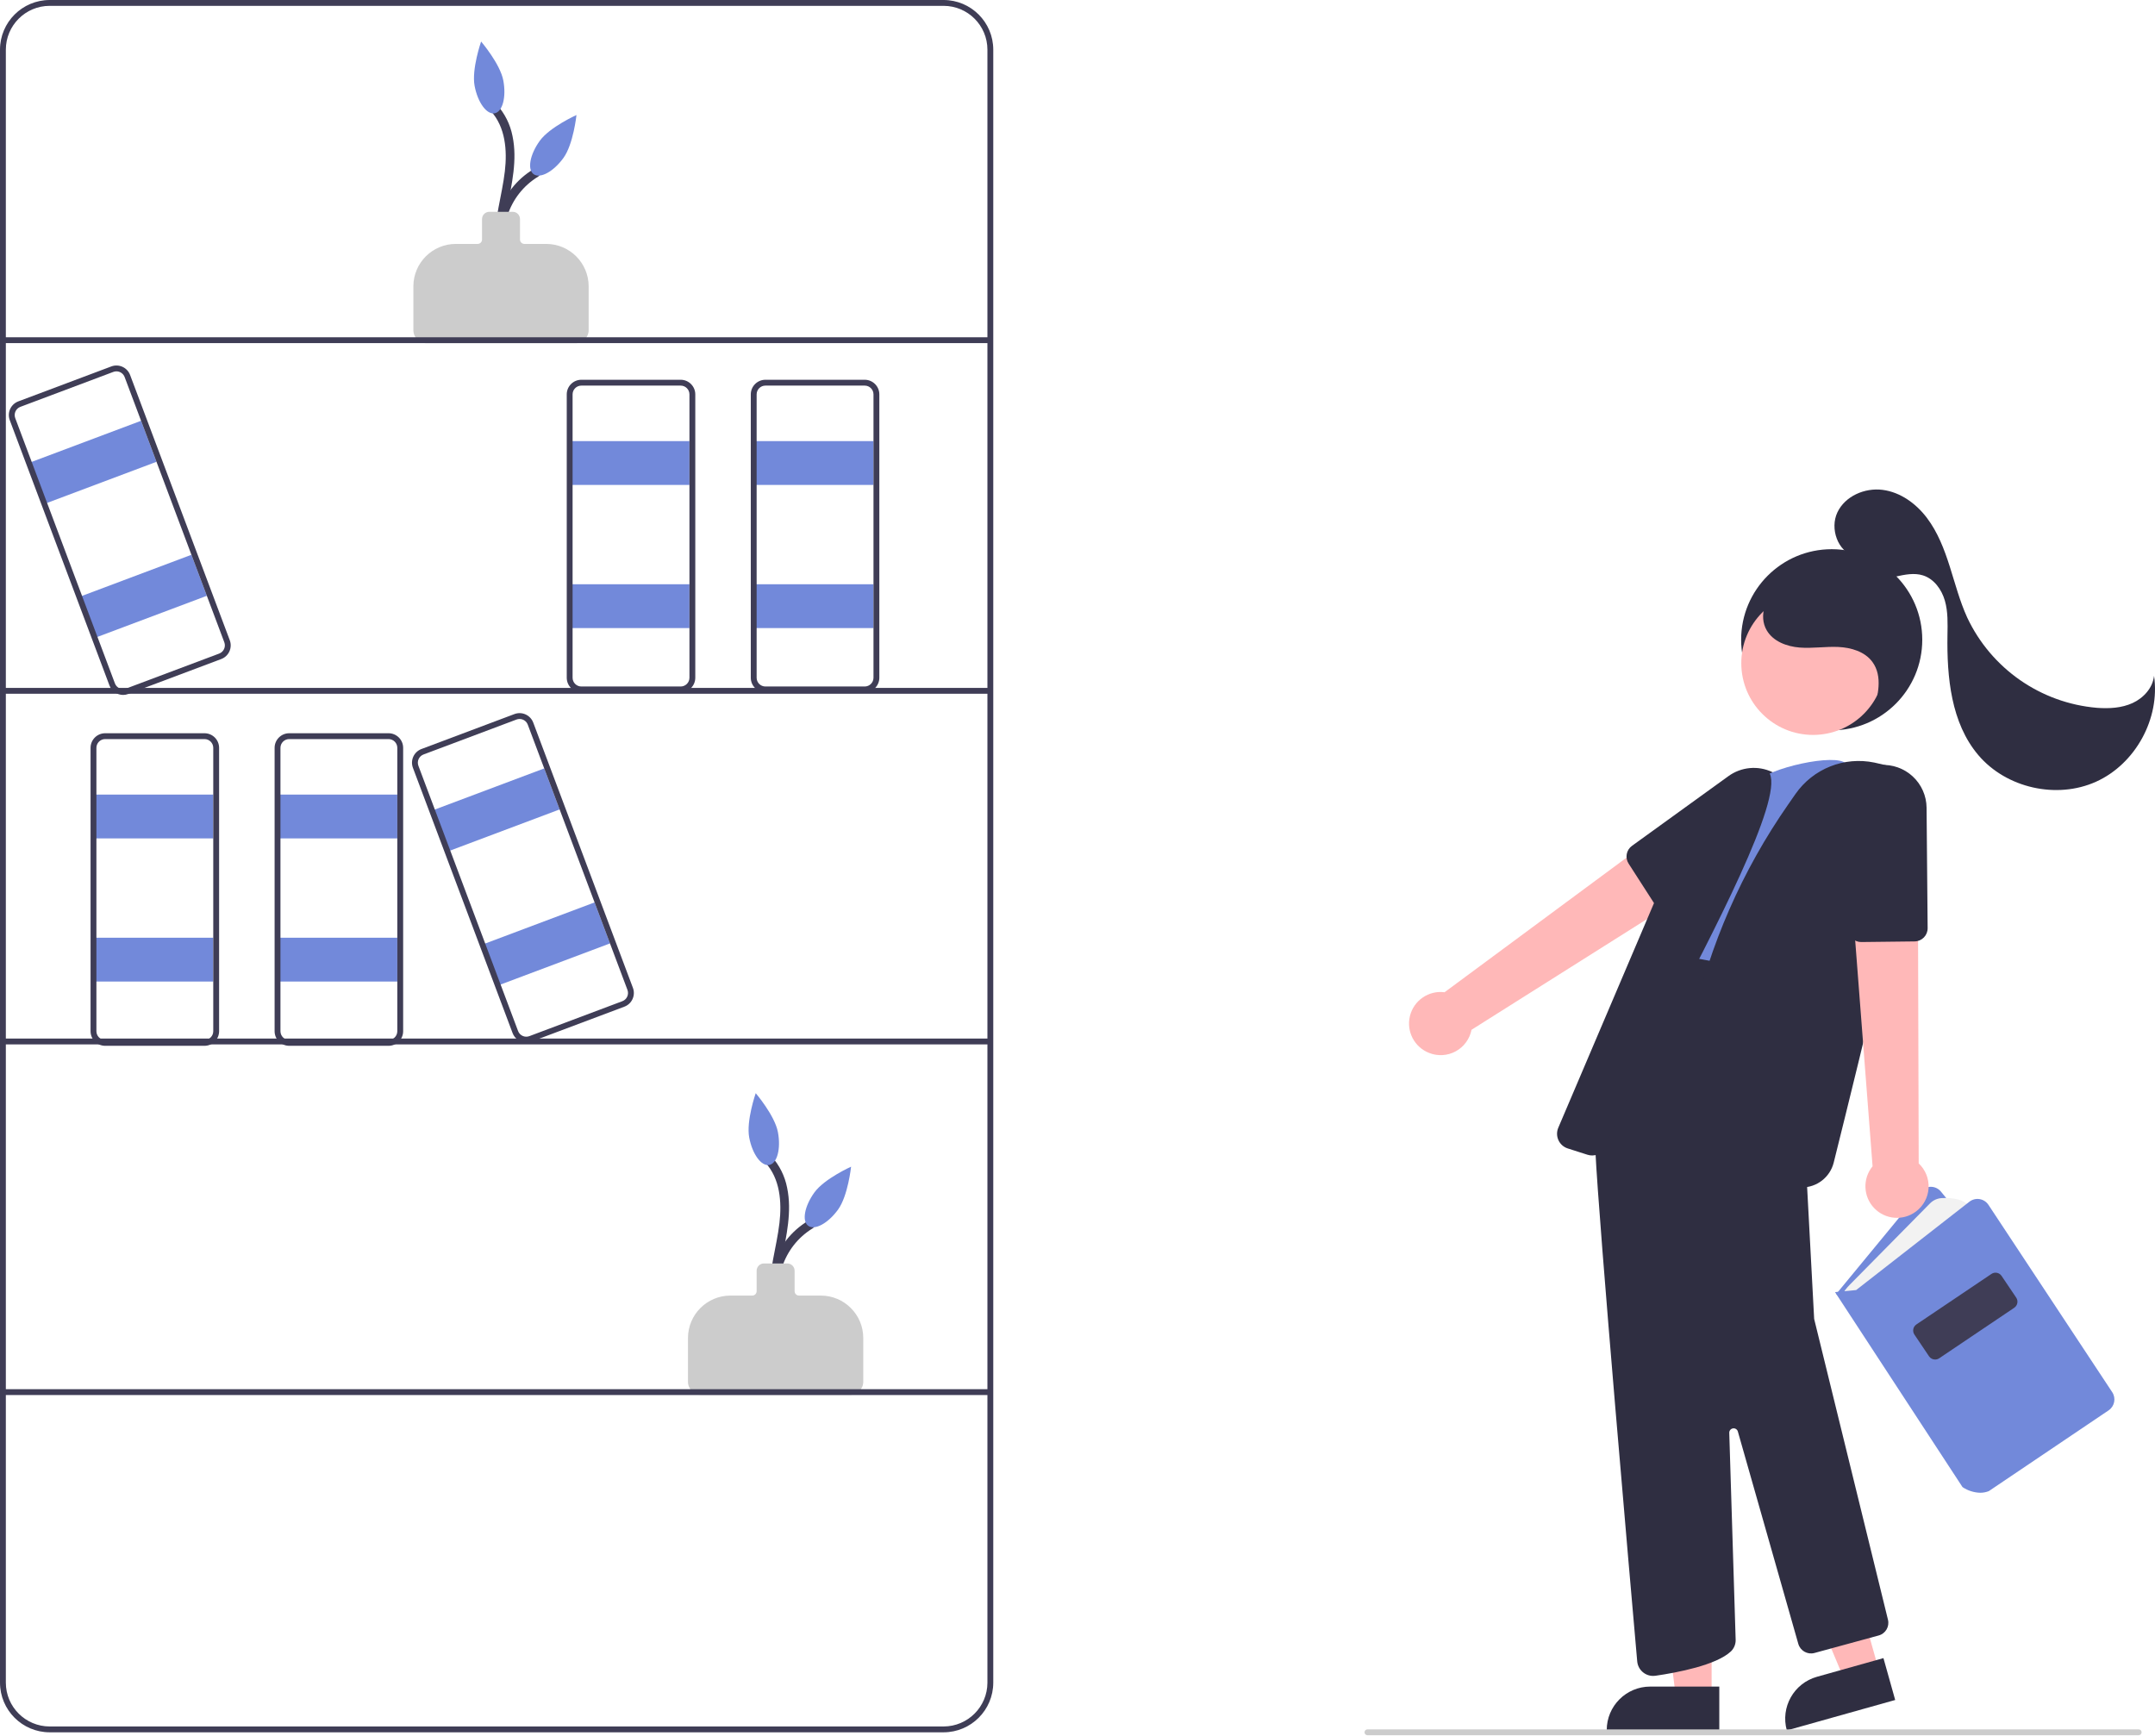
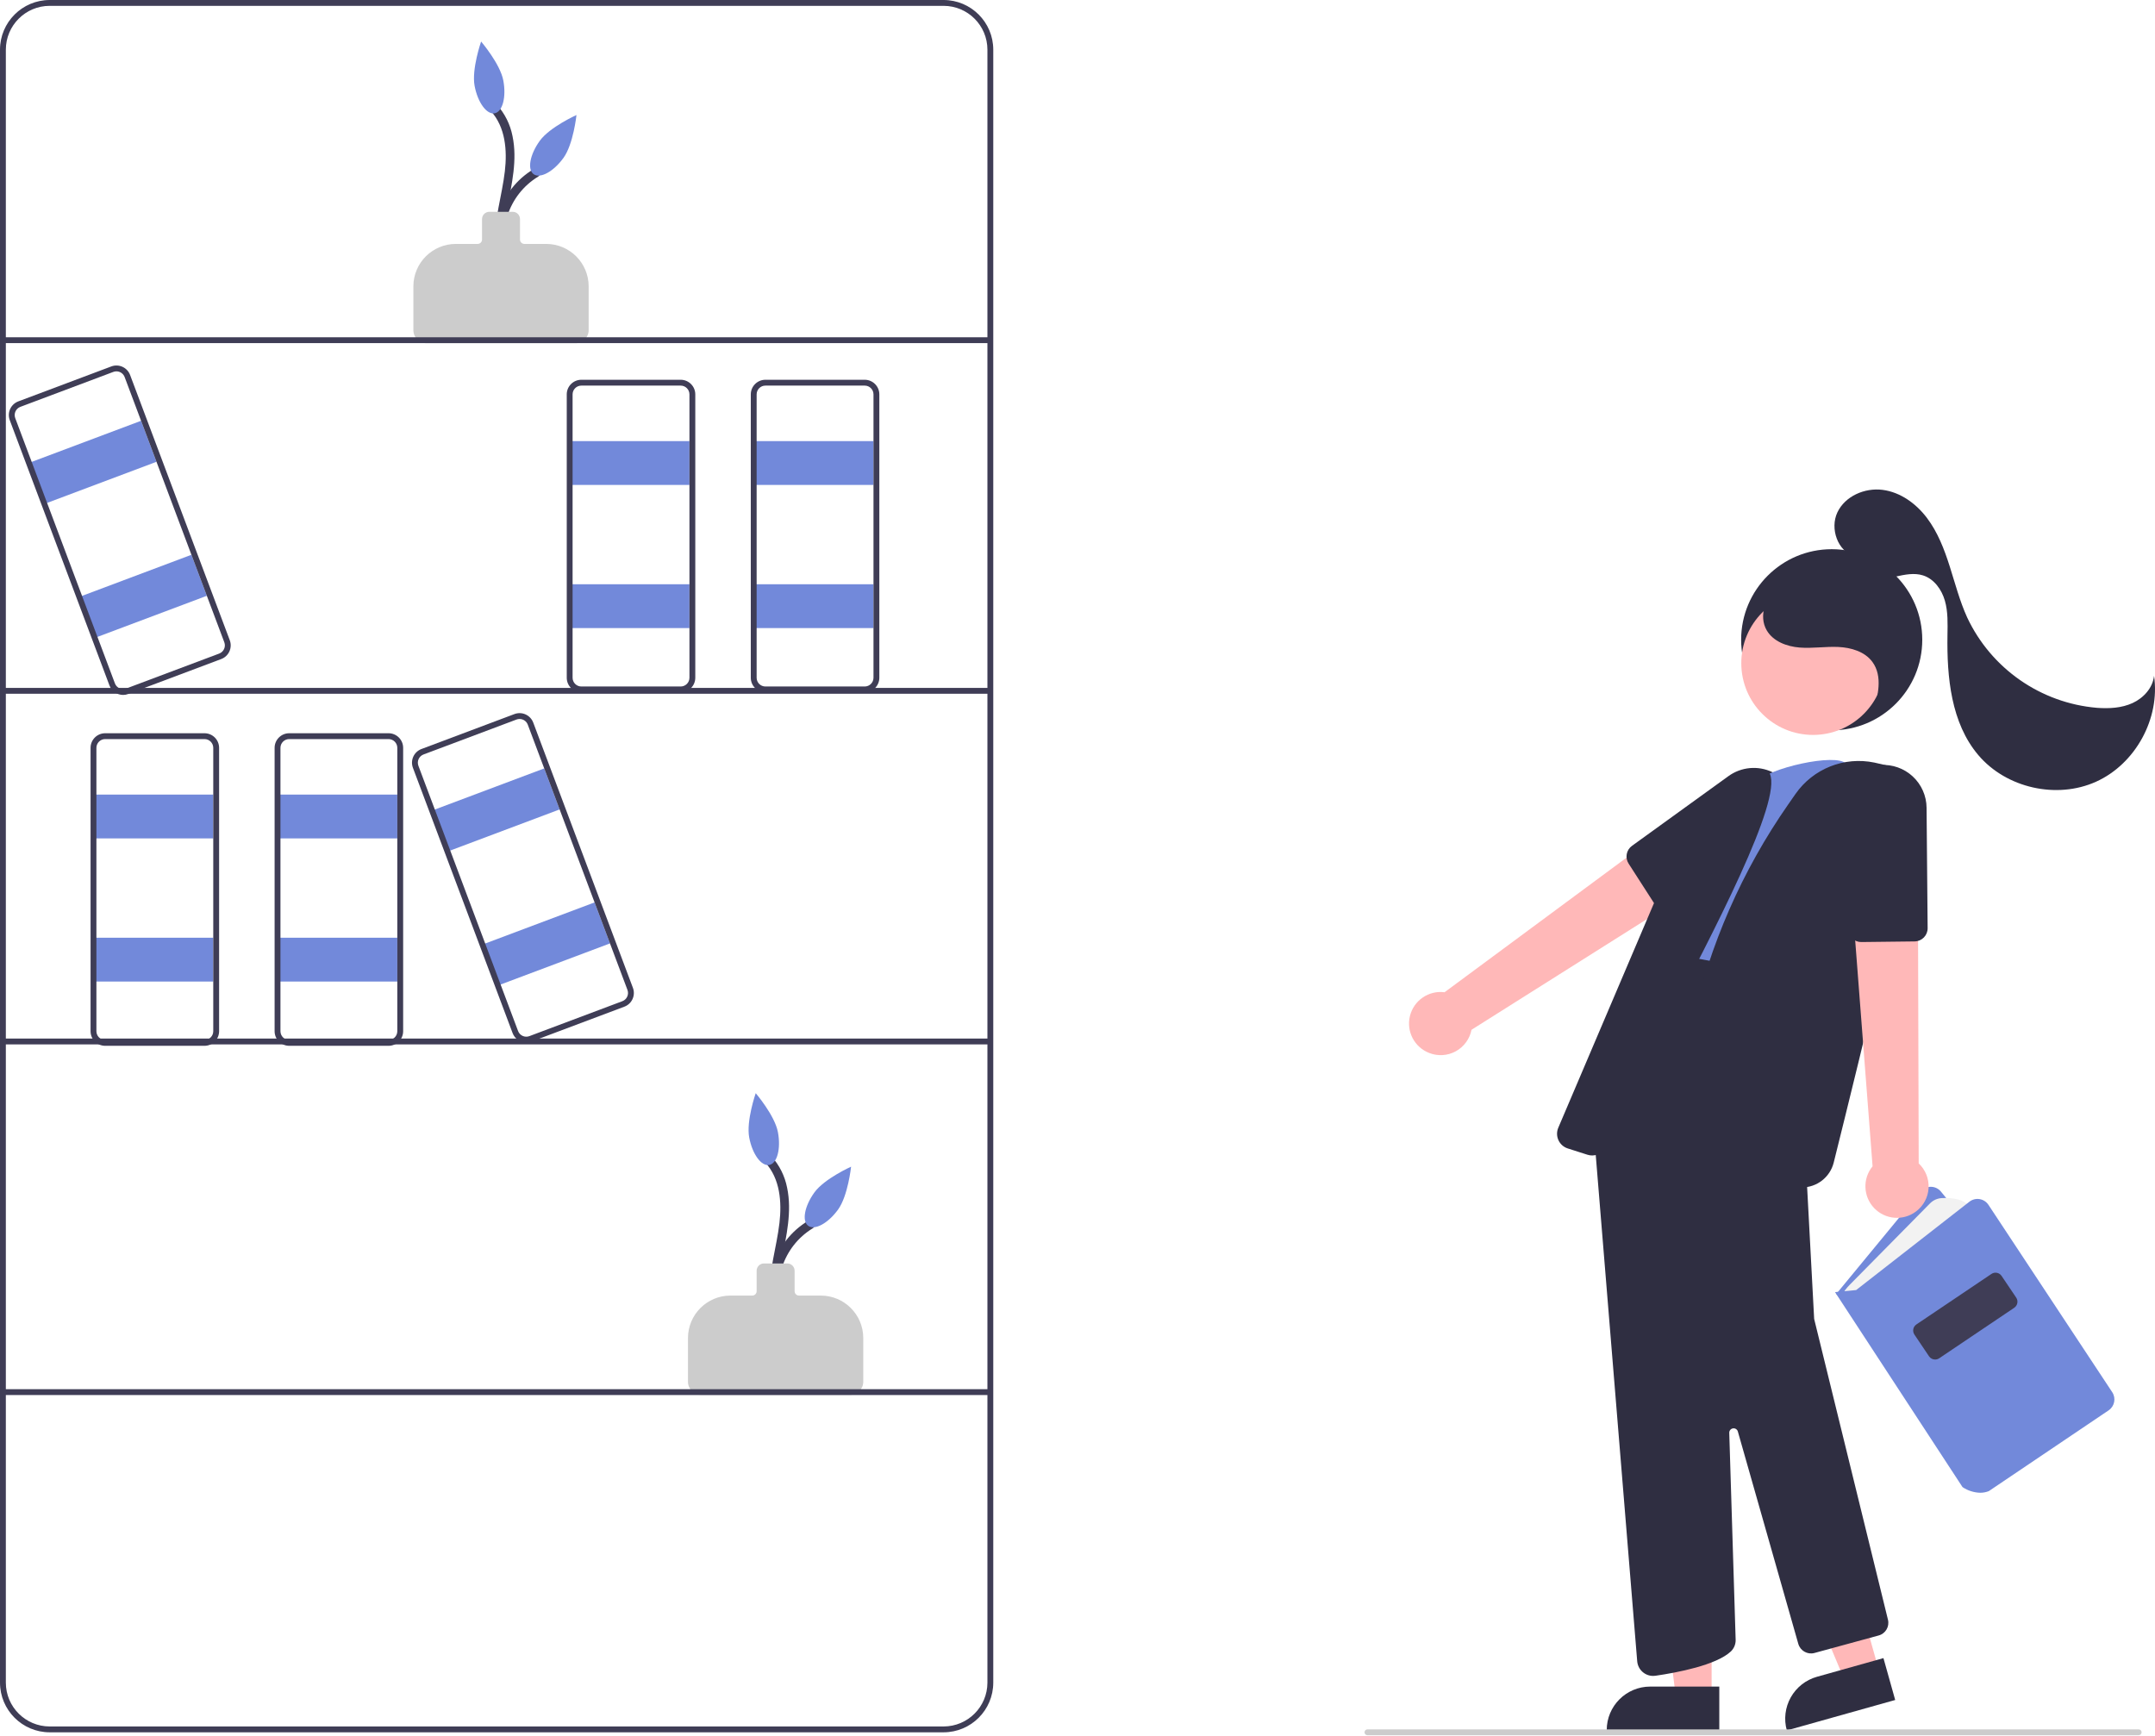
- <svg xmlns="http://www.w3.org/2000/svg" id="a53c9c1f-c8ff-4f29-808e-e460db4e56d6" data-name="Layer 1" width="737.666" height="594" viewBox="0 0 737.666 594">
-   <path d="M499.593,603.574a24.3,24.3,0,0,1,9.743-30.085c1.647-1.002.141-3.597-1.514-2.59A27.008,27.008,0,0,0,497.003,605.088c.757,1.77,3.342.243,2.59-1.514Z" transform="translate(-231.1672 -153)" fill="#3f3d56" />
-   <path d="M500.452,607.609c-4.046-7.168-3.094-15.747-1.639-23.499,1.519-8.092,3.511-16.309,1.788-24.539a22.527,22.527,0,0,0-5.353-10.734c-1.311-1.423-3.428.702-2.121,2.121,5.089,5.527,5.679,13.545,4.853,20.665-.974,8.399-3.733,16.583-3.39,25.117a27.202,27.202,0,0,0,3.272,12.382,1.501,1.501,0,0,0,2.59-1.514Z" transform="translate(-231.1672 -153)" fill="#3f3d56" />
-   <path d="M522.167,630.5h-51a4.505,4.505,0,0,1-4.5-4.5V611.02A14.536,14.536,0,0,1,481.187,596.5h7.48a1.502,1.502,0,0,0,1.5-1.5v-7a2.503,2.503,0,0,1,2.5-2.5h8a2.503,2.503,0,0,1,2.5,2.5v7a1.502,1.502,0,0,0,1.5,1.5h7.48a14.536,14.536,0,0,1,14.52,14.52V626A4.505,4.505,0,0,1,522.167,630.5Z" transform="translate(-231.1672 -153)" fill="#ccc" />
-   <path d="M497.451,540.54c1.074,5.699-.256,10.733-2.969,11.244s-5.784-3.694-6.858-9.393,2.229-15.175,2.229-15.175S496.377,534.841,497.451,540.54Z" transform="translate(-231.1672 -153)" fill="#7289da" />
-   <path d="M518.045,567.052c-3.4,4.697-7.97,7.193-10.207,5.573s-1.294-6.74,2.107-11.437,12.553-8.814,12.553-8.814S521.445,562.355,518.045,567.052Z" transform="translate(-231.1672 -153)" fill="#7289da" />
-   <path d="M405.593,243.574a24.3,24.3,0,0,1,9.743-30.085c1.647-1.002.141-3.597-1.514-2.59A27.008,27.008,0,0,0,403.003,245.088c.757,1.77,3.342.243,2.59-1.514Z" transform="translate(-231.1672 -153)" fill="#3f3d56" />
-   <path d="M406.452,247.609c-4.046-7.168-3.094-15.747-1.639-23.499,1.519-8.092,3.511-16.309,1.788-24.539a22.527,22.527,0,0,0-5.353-10.734c-1.311-1.423-3.428.702-2.121,2.121,5.089,5.527,5.679,13.545,4.853,20.665-.974,8.399-3.733,16.583-3.39,25.117a27.202,27.202,0,0,0,3.272,12.382,1.501,1.501,0,0,0,2.59-1.514Z" transform="translate(-231.1672 -153)" fill="#3f3d56" />
-   <path d="M428.167,270.5h-51a4.505,4.505,0,0,1-4.5-4.5V251.02A14.536,14.536,0,0,1,387.187,236.5h7.48a1.502,1.502,0,0,0,1.5-1.5v-7a2.503,2.503,0,0,1,2.5-2.5h8a2.503,2.503,0,0,1,2.5,2.5v7a1.502,1.502,0,0,0,1.5,1.5h7.48a14.536,14.536,0,0,1,14.52,14.52V266A4.505,4.505,0,0,1,428.167,270.5Z" transform="translate(-231.1672 -153)" fill="#ccc" />
-   <path d="M403.451,180.54c1.074,5.699-.256,10.733-2.969,11.244s-5.784-3.694-6.858-9.393,2.229-15.175,2.229-15.175S402.377,174.841,403.451,180.54Z" transform="translate(-231.1672 -153)" fill="#7289da" />
-   <path d="M424.045,207.052c-3.4,4.697-7.97,7.193-10.207,5.573s-1.294-6.74,2.107-11.437,12.553-8.814,12.553-8.814S427.445,202.355,424.045,207.052Z" transform="translate(-231.1672 -153)" fill="#7289da" />
-   <rect x="32" y="272" width="41" height="15" fill="#7289da" />
-   <rect x="32" y="321" width="41" height="15" fill="#7289da" />
-   <path d="M554.167,746h-306a17.019,17.019,0,0,1-17-17V170a17.019,17.019,0,0,1,17-17h306a17.019,17.019,0,0,1,17,17V729A17.019,17.019,0,0,1,554.167,746Zm-306-591a15.017,15.017,0,0,0-15,15V729a15.017,15.017,0,0,0,15,15h306a15.017,15.017,0,0,0,15-15V170a15.017,15.017,0,0,0-15-15Z" transform="translate(-231.1672 -153)" fill="#3f3d56" />
-   <rect x="1" y="115.453" width="338" height="2" fill="#3f3d56" />
-   <rect x="1" y="235.484" width="338" height="2" fill="#3f3d56" />
-   <rect x="1" y="355.516" width="338" height="2" fill="#3f3d56" />
-   <rect x="1" y="475.547" width="338" height="2" fill="#3f3d56" />
-   <path d="M301.167,511h-34a5.006,5.006,0,0,1-5-5V409a5.006,5.006,0,0,1,5-5h34a5.006,5.006,0,0,1,5,5v97A5.006,5.006,0,0,1,301.167,511Zm-34-105a3.003,3.003,0,0,0-3,3v97a3.003,3.003,0,0,0,3,3h34a3.003,3.003,0,0,0,3-3V409a3.003,3.003,0,0,0-3-3Z" transform="translate(-231.1672 -153)" fill="#3f3d56" />
-   <rect x="95" y="272" width="41" height="15" fill="#7289da" />
-   <rect x="95" y="321" width="41" height="15" fill="#7289da" />
-   <path d="M364.167,511h-34a5.006,5.006,0,0,1-5-5V409a5.006,5.006,0,0,1,5-5h34a5.006,5.006,0,0,1,5,5v97A5.006,5.006,0,0,1,364.167,511Zm-34-105a3.003,3.003,0,0,0-3,3v97a3.003,3.003,0,0,0,3,3h34a3.003,3.003,0,0,0,3-3V409a3.003,3.003,0,0,0-3-3Z" transform="translate(-231.1672 -153)" fill="#3f3d56" />
-   <rect x="195" y="151" width="41" height="15" fill="#7289da" />
-   <rect x="195" y="200" width="41" height="15" fill="#7289da" />
-   <path d="M464.167,390h-34a5.006,5.006,0,0,1-5-5V288a5.006,5.006,0,0,1,5-5h34a5.006,5.006,0,0,1,5,5v97A5.006,5.006,0,0,1,464.167,390Zm-34-105a3.003,3.003,0,0,0-3,3v97a3.003,3.003,0,0,0,3,3h34a3.003,3.003,0,0,0,3-3V288a3.003,3.003,0,0,0-3-3Z" transform="translate(-231.1672 -153)" fill="#3f3d56" />
-   <rect x="258" y="151" width="41" height="15" fill="#7289da" />
-   <rect x="258" y="200" width="41" height="15" fill="#7289da" />
-   <path d="M527.167,390h-34a5.006,5.006,0,0,1-5-5V288a5.006,5.006,0,0,1,5-5h34a5.006,5.006,0,0,1,5,5v97A5.006,5.006,0,0,1,527.167,390Zm-34-105a3.003,3.003,0,0,0-3,3v97a3.003,3.003,0,0,0,3,3h34a3.003,3.003,0,0,0,3-3V288a3.003,3.003,0,0,0-3-3Z" transform="translate(-231.1672 -153)" fill="#3f3d56" />
-   <rect x="380.405" y="422.774" width="41" height="15" transform="translate(-356.897 15.51816) rotate(-20.59468)" fill="#7289da" />
-   <rect x="397.641" y="468.642" width="41" height="15" transform="translate(-371.9299 24.51236) rotate(-20.59468)" fill="#7289da" />
-   <path d="M411.311,509.883a5.009,5.009,0,0,1-4.678-3.244L372.513,415.838a5.006,5.006,0,0,1,2.922-6.439l31.827-11.959a4.999,4.999,0,0,1,6.439,2.922l34.12,90.801a5.006,5.006,0,0,1-2.922,6.439h-0l-31.827,11.959A4.996,4.996,0,0,1,411.311,509.883Zm-2.289-110.765a3.006,3.006,0,0,0-1.057.193L376.138,411.271a3.004,3.004,0,0,0-1.753,3.864l34.12,90.801a3,3,0,0,0,3.864,1.753L444.196,495.729a3.004,3.004,0,0,0,1.753-3.864l-34.12-90.801a3.006,3.006,0,0,0-2.807-1.946Z" transform="translate(-231.1672 -153)" fill="#3f3d56" />
-   <rect x="242.405" y="303.774" width="41" height="15" transform="translate(-323.8574 -40.62902) rotate(-20.59468)" fill="#7289da" />
-   <rect x="259.641" y="349.642" width="41" height="15" transform="translate(-338.8904 -31.63483) rotate(-20.59468)" fill="#7289da" />
-   <path d="M273.311,390.883a5.009,5.009,0,0,1-4.678-3.244L234.513,296.838a5.006,5.006,0,0,1,2.922-6.439l31.827-11.959a4.999,4.999,0,0,1,6.439,2.922l34.12,90.801a5.006,5.006,0,0,1-2.922,6.439h-0l-31.827,11.959A4.996,4.996,0,0,1,273.311,390.883Zm-2.289-110.765a3.006,3.006,0,0,0-1.057.193L238.138,292.271a3.004,3.004,0,0,0-1.753,3.864l34.12,90.801a3,3,0,0,0,3.864,1.753L306.196,376.729a3.004,3.004,0,0,0,1.753-3.864l-34.12-90.801a3.006,3.006,0,0,0-2.807-1.946Z" transform="translate(-231.1672 -153)" fill="#3f3d56" />
-   <circle cx="627" cy="219" r="31" fill="#2f2e41" />
-   <path d="M720.448,513.471a10.743,10.743,0,0,0,14.424-7.956l85.237-53.778-15.514-17.467-78.943,58.391a10.801,10.801,0,0,0-5.203,20.811Z" transform="translate(-231.1672 -153)" fill="#ffb8b8" />
-   <path d="M802.313,466.034a4.504,4.504,0,0,1-3.793-2.063l-9.871-15.339a4.501,4.501,0,0,1,1.148-6.082l33.03-23.873a14.789,14.789,0,1,1,16.63,24.445l-34.729,22.205A4.466,4.466,0,0,1,802.313,466.034Z" transform="translate(-231.1672 -153)" fill="#2f2e41" />
-   <polygon points="585.894 580.85 573.635 580.849 567.802 533.561 585.897 533.562 585.894 580.85" fill="#ffb8b8" />
-   <path d="M564.877,577.346h23.644a0,0,0,0,1,0,0v14.887a0,0,0,0,1,0,0H549.991a0,0,0,0,1,0,0v0A14.887,14.887,0,0,1,564.877,577.346Z" fill="#2f2e41" />
-   <polygon points="643.128 571.684 631.324 574.998 612.926 531.047 630.347 526.156 643.128 571.684" fill="#ffb8b8" />
-   <path d="M854.962,725.532h23.644a0,0,0,0,1,0,0v14.887a0,0,0,0,1,0,0H840.076a0,0,0,0,1,0,0v0A14.887,14.887,0,0,1,854.962,725.532Z" transform="translate(-397.2878 106.5326) rotate(-15.68037)" fill="#2f2e41" />
-   <path d="M907.327,652.113l-47.596-56.171,28.881-35.044a4.5,4.5,0,0,1,6.961.021l43.702,53.634Z" transform="translate(-231.1672 -153)" fill="#7289da" />
-   <path d="M861.651,596.36h0a15.942,15.942,0,0,1,2.586-3.453l27.567-27.948a6.134,6.134,0,0,1,4.076-1.83c3.15-.149,8.316.17,9.756,3.625l-37.218,30.451Z" transform="translate(-231.1672 -153)" fill="#f2f2f2" />
-   <path d="M908.981,663.999a11.431,11.431,0,0,1-5.958-1.887l-.132-.136-43.592-66.669,7.233-.699,38.767-30.238a4.5,4.5,0,0,1,6.522,1.067l42.376,64.138a4.513,4.513,0,0,1-1.238,6.211l-41.006,27.65A7.949,7.949,0,0,1,908.981,663.999Z" transform="translate(-231.1672 -153)" fill="#7289da" />
-   <path d="M893.564,618.394a2.499,2.499,0,0,1-2.077-1.103l-5.008-7.438a2.504,2.504,0,0,1,.678-3.471l25.691-17.296a2.505,2.505,0,0,1,3.47.678l5.008,7.438a2.504,2.504,0,0,1-.678,3.471l-25.691,17.296A2.491,2.491,0,0,1,893.564,618.394Z" transform="translate(-231.1672 -153)" fill="#3f3d56" />
-   <path d="M797.029,726.698a5.479,5.479,0,0,1-5.439-5.004c-2.182-24.785-13.127-149.7-14.328-174.927-1.334-28.029,21.993-72.371,22.229-72.815l.161-.305,11.53,1.44v1.341l10.974,1.291,21.238,2.056,6.08,74.318,2.688,50.402L877.423,707.439a4.476,4.476,0,0,1-3.186,5.414l-21.983,5.995a4.519,4.519,0,0,1-5.512-3.109l-20.698-72.707a1.5,1.5,0,0,0-2.942.457l2.189,70.896a5.343,5.343,0,0,1-1.617,3.912c-5.039,4.732-18.354,7.259-25.841,8.344A5.579,5.579,0,0,1,797.029,726.698Z" transform="translate(-231.1672 -153)" fill="#2f2e41" />
-   <path d="M863.086,414.392c-3.488-3.636-26.473,1.361-31.576,6.718l-34.936,57.106,57.778,10.749L867.117,416.408Z" transform="translate(-231.1672 -153)" fill="#7289da" />
-   <path d="M847.942,559.479a11.248,11.248,0,0,1-3.657-.609c-3.357-1.151-7.471-2.356-12.228-3.579-20.834-5.357-28.189-22.51-21.862-50.98l.16-.723A210.734,210.734,0,0,1,843.311,428.325l2.45-3.52a26.398,26.398,0,0,1,27.045-10.756c9.374,1.934,14.407,4.735,14.96,8.328,1.085,7.05-19.854,92.27-28.907,128.582a11.235,11.235,0,0,1-10.918,8.52Z" transform="translate(-231.1672 -153)" fill="#2f2e41" />
-   <path d="M776.171,548.539a5.283,5.283,0,0,1-1.605-.25l-6.753-2.16a5.269,5.269,0,0,1-3.24-7.082L800.404,454.943a78.693,78.693,0,0,1,34.124-37.827h0a1.841,1.841,0,0,1,1.461-.137,1.657,1.657,0,0,1,1.005.892c4.214,9.271-18.722,53.144-37.152,88.396-9.437,18.051-17.587,33.641-18.515,38.086a5.263,5.263,0,0,1-5.156,4.187Z" transform="translate(-231.1672 -153)" fill="#2f2e41" />
-   <path d="M887.026,567.703a10.743,10.743,0,0,0,.921-16.447l-.285-100.784-23.04,3.866,7.536,97.902A10.801,10.801,0,0,0,887.026,567.703Z" transform="translate(-231.1672 -153)" fill="#ffb8b8" />
-   <path d="M868.266,475.477a4.499,4.499,0,0,1-4.489-4.203l-2.68-40.666A14.807,14.807,0,0,1,874.882,414.877a14.79,14.79,0,0,1,15.761,14.626l.364,41.22a4.509,4.509,0,0,1-4.447,4.54l-18.239.214Z" transform="translate(-231.1672 -153)" fill="#2f2e41" />
-   <circle cx="620.614" cy="227.016" r="24.561" fill="#ffb8b8" />
-   <path d="M872.203,397.202c1.832-5.83,3.514-12.703-.112-17.623-2.612-3.545-7.302-4.917-11.701-5.113s-8.81.549-13.199.2-9.028-2.081-11.258-5.878c-2.891-4.923-.442-11.704,4.206-15.02s10.788-3.778,16.445-3.006a35.477,35.477,0,0,1,19.292,8.63c5.258,4.853,8.685,11.848,8.533,19.002s-4.165,14.278-10.559,17.49" transform="translate(-231.1672 -153)" fill="#2f2e41" />
-   <path d="M866.079,343.534c-5.88-1.811-8.592-9.585-5.962-15.147s9.351-8.475,15.454-7.7,11.481,4.69,15.191,9.599,5.947,10.759,7.812,16.622,3.416,11.853,5.963,17.453a54.168,54.168,0,0,0,44.45,30.943c4.129.299,8.414.085,12.177-1.641s6.919-5.205,7.34-9.324c2.142,14.629-6.369,30.176-19.846,36.255s-30.765,2.168-40.313-9.12c-9.331-11.031-10.776-26.606-10.552-41.052.062-3.962.208-7.998-.887-11.806s-3.685-7.429-7.458-8.638c-3.044-.976-6.341-.272-9.462.419s-6.435,1.358-9.457.315-5.455-4.479-4.237-7.435" transform="translate(-231.1672 -153)" fill="#2f2e41" />
-   <path d="M963.25,747h-264a1,1,0,1,1,0-2h264a1,1,0,0,1,0,2Z" transform="translate(-231.1672 -153)" fill="#ccc" />
+ <svg xmlns="http://www.w3.org/2000/svg" xmlns:xlink="http://www.w3.org/1999/xlink" width="737.666" height="594">
+   <style>.B{fill:#7289da}.C{fill:#3f3d56}.D{fill:#2f2e41}.E{fill:#ffb8b8}</style>
+   <g class="C">
+     <use xlink:href="#B" />
+     <path d="M269.284 454.609c-4.046-7.168-3.094-15.747-1.639-23.499 1.519-8.092 3.511-16.309 1.788-24.539-.782-3.996-2.631-7.705-5.353-10.734-1.311-1.423-3.428.702-2.121 2.121 5.089 5.527 5.679 13.545 4.853 20.665-.973 8.399-3.733 16.583-3.39 25.117a27.2 27.2 0 0 0 3.272 12.382 1.5 1.5 0 0 0 2.027.495 1.5 1.5 0 0 0 .564-2.009z" />
+   </g>
+   <path d="M291 477.5h-51c-2.484-.003-4.497-2.016-4.5-4.5v-14.98a14.54 14.54 0 0 1 14.52-14.52h7.48a1.5 1.5 0 0 0 1.5-1.5v-7c.002-1.38 1.12-2.498 2.5-2.5h8c1.38.002 2.498 1.12 2.5 2.5v7a1.5 1.5 0 0 0 1.5 1.5h7.48a14.54 14.54 0 0 1 14.52 14.52V473c-.003 2.484-2.016 4.497-4.5 4.5z" fill="#ccc" />
+   <g class="B">
+     <use xlink:href="#C" />
+     <use xlink:href="#D" />
+   </g>
+   <g class="C">
+     <use xlink:href="#B" x="-94" y="-360" />
+     <path d="M175.284 94.609c-4.046-7.168-3.094-15.747-1.639-23.499 1.519-8.092 3.511-16.309 1.788-24.539-.782-3.996-2.631-7.705-5.353-10.734-1.311-1.423-3.428.702-2.121 2.121 5.089 5.527 5.679 13.545 4.853 20.665-.974 8.399-3.733 16.583-3.39 25.117a27.2 27.2 0 0 0 3.272 12.382 1.5 1.5 0 0 0 2.027.495 1.5 1.5 0 0 0 .564-2.009z" />
+   </g>
+   <path d="M197 117.5h-51c-2.484-.003-4.497-2.016-4.5-4.5V98.02a14.54 14.54 0 0 1 14.52-14.52h7.48A1.5 1.5 0 0 0 165 82v-7c.002-1.38 1.12-2.498 2.5-2.5h8c1.38.002 2.498 1.12 2.5 2.5v7a1.5 1.5 0 0 0 1.5 1.5h7.48a14.54 14.54 0 0 1 14.52 14.52V113c-.003 2.484-2.016 4.497-4.5 4.5z" fill="#ccc" />
+   <g class="B">
+     <use xlink:href="#C" x="-94" y="-360" />
+     <use xlink:href="#D" x="-94" y="-360" />
+     <path d="M32 272h41v15H32zm0 49h41v15H32z" />
+   </g>
+   <g class="C">
+     <path d="M323 593H17c-9.384-.011-16.989-7.616-17-17V17C.011 7.616 7.616.011 17 0h306c9.384.011 16.989 7.616 17 17v559c-.011 9.384-7.616 16.989-17 17zM17 2A15.02 15.02 0 0 0 2 17v559a15.02 15.02 0 0 0 15 15h306a15.02 15.02 0 0 0 15-15V17a15.02 15.02 0 0 0-15-15z" />
+     <path d="M1 115.453h338v2H1zm0 120.031h338v2H1zm0 120.032h338v2H1zm0 120.031h338v2H1z" />
+     <path d="M70 358H36c-2.76-.003-4.997-2.24-5-5v-97c.003-2.76 2.24-4.997 5-5h34c2.76.003 4.997 2.24 5 5v97c-.003 2.76-2.24 4.997-5 5zM36 253c-1.656.002-2.998 1.344-3 3v97c.002 1.656 1.344 2.998 3 3h34c1.656-.002 2.998-1.344 3-3v-97c-.002-1.656-1.344-2.998-3-3z" />
+   </g>
+   <path d="M95 272h41v15H95zm0 49h41v15H95z" class="B" />
+   <path d="M133 358H99c-2.76-.003-4.997-2.24-5-5v-97c.003-2.76 2.24-4.997 5-5h34c2.76.003 4.997 2.24 5 5v97c-.003 2.76-2.24 4.997-5 5zM99 253c-1.656.002-2.998 1.344-3 3v97c.002 1.656 1.344 2.998 3 3h34c1.656-.002 2.998-1.344 3-3v-97c-.002-1.656-1.344-2.998-3-3z" class="C" />
+   <path d="M195 151h41v15h-41zm0 49h41v15h-41z" class="B" />
+   <use xlink:href="#E" class="C" />
+   <path d="M258 151h41v15h-41zm0 49h41v15h-41z" class="B" />
+   <use xlink:href="#E" x="63" class="C" />
+   <path d="M147.91 277.464l38.38-14.422 5.276 14.041-38.38 14.422zm17.236 45.868l38.38-14.422 5.276 14.041-38.38 14.422z" class="B" />
+   <path d="M180.144 356.883a5.01 5.01 0 0 1-4.678-3.244l-34.12-90.801c-.968-2.585.339-5.465 2.922-6.439l31.827-11.959a5 5 0 0 1 6.439 2.922l34.12 90.801c.968 2.585-.339 5.465-2.922 6.439h0l-31.827 11.959c-.563.213-1.16.322-1.761.322zm-2.289-110.765c-.361 0-.719.066-1.057.193l-31.827 11.959c-1.55.584-2.334 2.313-1.753 3.864l34.12 90.801a3 3 0 0 0 3.864 1.753l31.827-11.959c1.55-.584 2.334-2.313 1.753-3.864l-34.12-90.801c-.44-1.169-1.557-1.944-2.807-1.946z" class="C" />
+   <path d="M9.91 158.464l38.38-14.422 5.276 14.041-38.38 14.422zm17.236 45.868l38.38-14.422 5.276 14.041-38.38 14.422z" class="B" />
+   <path d="M42.144 237.883a5.01 5.01 0 0 1-4.678-3.244l-34.12-90.801c-.968-2.585.339-5.465 2.922-6.439l31.827-11.959a5 5 0 0 1 6.439 2.922l34.12 90.801c.968 2.585-.339 5.465-2.922 6.439h0l-31.827 11.959c-.563.213-1.16.322-1.761.322zm-2.289-110.765c-.361 0-.719.066-1.057.193L6.971 139.271c-1.55.584-2.334 2.313-1.753 3.864l34.12 90.801a3 3 0 0 0 3.864 1.753l31.827-11.959c1.55-.584 2.334-2.313 1.753-3.864l-34.12-90.801c-.44-1.169-1.557-1.944-2.807-1.946z" class="C" />
+   <circle cx="627" cy="219" r="31" class="D" />
+   <path d="M489.28 360.471c2.965 1.148 6.286.925 9.069-.611s4.745-4.225 5.355-7.345l85.237-53.778-15.514-17.467-78.943 58.391c-5.429-.693-10.518 2.785-11.845 8.094s1.526 10.773 6.642 12.716z" class="E" />
+   <path d="M571.146 313.034c-1.533.003-2.962-.775-3.793-2.063l-9.871-15.339a4.5 4.5 0 0 1 1.148-6.082l33.03-23.873a14.79 14.79 0 0 1 23.422 11.036 14.79 14.79 0 0 1-6.792 13.41l-34.729 22.205c-.721.462-1.559.708-2.415.707z" class="D" />
+   <path d="M585.894 580.85l-12.259-.001-5.833-47.288 18.095.001-.003 47.288z" class="E" />
+   <path d="M564.877 577.346h23.644a0 0 0 0 1 0 0v14.887a0 0 0 0 1 0 0h-38.531a0 0 0 0 1 0 0h0a14.887 14.887 0 0 1 14.887-14.887z" class="D" />
+   <path d="M643.128 571.684l-11.804 3.314-18.398-43.951 17.421-4.891 12.781 45.528z" class="E" />
+   <path d="M621.947 573.992l22.764-6.39 4.023 14.333-37.097 10.414c-1.067-3.801-.58-7.871 1.353-11.313s5.155-5.976 8.956-7.043z" class="D" />
+   <path d="M676.16 499.113l-47.596-56.171 28.881-35.044a4.5 4.5 0 0 1 6.961.021l43.702 53.634z" class="B" />
+   <path d="M630.484 443.36h0a15.94 15.94 0 0 1 2.586-3.453l27.567-27.948c1.08-1.101 2.535-1.754 4.076-1.83 3.15-.149 8.316.17 9.756 3.625l-37.218 30.451z" fill="#f2f2f2" />
+   <path d="M677.814 510.999a11.43 11.43 0 0 1-5.958-1.887l-.132-.136-43.592-66.669 7.233-.699 38.767-30.238a4.5 4.5 0 0 1 6.522 1.067l42.376 64.138c1.353 2.061.802 4.826-1.238 6.211l-41.006 27.65a7.95 7.95 0 0 1-2.973.563z" class="B" />
+   <path d="M662.397 465.394a2.5 2.5 0 0 1-2.077-1.103l-5.008-7.438c-.769-1.146-.466-2.698.678-3.471l25.691-17.296c1.146-.768 2.697-.465 3.47.678l5.008 7.438c.769 1.146.466 2.698-.678 3.471l-25.691 17.296a2.49 2.49 0 0 1-1.393.425z" class="C" />
+   <path d="M565.862 573.698a5.48 5.48 0 0 1-5.439-5.004l-14.328-174.927c-1.334-28.029 21.993-72.371 22.229-72.815l.161-.305 11.53 1.44v1.341l10.974 1.291 21.238 2.056 6.08 74.318 2.688 50.402 25.259 102.943c.595 2.372-.823 4.783-3.186 5.414l-21.983 5.995a4.52 4.52 0 0 1-5.512-3.109l-20.698-72.707a1.5 1.5 0 0 0-2.942.457l2.189 70.896c.023 1.471-.563 2.886-1.617 3.912-5.039 4.732-18.354 7.259-25.841 8.344a5.58 5.58 0 0 1-.803.058z" class="D" />
+   <path d="M631.918 261.392c-3.488-3.636-26.473 1.361-31.576 6.718l-34.936 57.106 57.778 10.749 12.765-72.559z" class="B" />
+   <path d="M616.774 406.479a11.25 11.25 0 0 1-3.657-.609c-3.357-1.151-7.471-2.356-12.228-3.579-20.834-5.357-28.189-22.51-21.862-50.98l.16-.723a210.74 210.74 0 0 1 32.957-75.263l2.45-3.52a26.4 26.4 0 0 1 27.045-10.756c9.374 1.934 14.407 4.735 14.96 8.328 1.085 7.05-19.854 92.27-28.907 128.582-1.248 5.012-5.753 8.527-10.918 8.52zm-71.77-10.94c-.545 0-1.086-.084-1.605-.25l-6.753-2.16a5.27 5.27 0 0 1-3.24-7.082l35.831-84.104a78.69 78.69 0 0 1 34.124-37.827h0a1.84 1.84 0 0 1 1.461-.137c.446.142.811.466 1.005.892 4.214 9.271-18.722 53.144-37.152 88.396-9.437 18.051-17.587 33.641-18.515 38.086-.51 2.44-2.662 4.188-5.156 4.187z" class="D" />
+   <path d="M655.859 414.703c2.548-1.902 4.123-4.834 4.3-8.008s-1.059-6.264-3.379-8.439l-.285-100.784-23.04 3.866 7.536 97.902c-3.471 4.232-3.228 10.39.565 14.335s9.937 4.43 14.302 1.128z" class="E" />
+   <path d="M637.099 322.477a4.5 4.5 0 0 1-4.489-4.203l-2.68-40.666a14.81 14.81 0 0 1 13.784-15.73 14.79 14.79 0 0 1 15.761 14.626l.364 41.22a4.51 4.51 0 0 1-4.447 4.54l-18.239.214z" class="D" />
+   <circle cx="620.614" cy="227.016" r="24.561" class="E" />
+   <path d="M641.036 244.202c1.832-5.83 3.514-12.703-.112-17.623-2.612-3.545-7.302-4.917-11.701-5.113s-8.81.549-13.199.2-9.028-2.081-11.258-5.878c-2.891-4.923-.442-11.704 4.206-15.02s10.788-3.778 16.445-3.006c7.158.85 13.888 3.86 19.292 8.63 5.258 4.853 8.685 11.848 8.533 19.002s-4.165 14.278-10.559 17.49m-7.771-52.35c-5.88-1.811-8.592-9.585-5.962-15.147s9.351-8.475 15.454-7.7 11.481 4.69 15.191 9.599 5.947 10.759 7.812 16.622 3.416 11.853 5.963 17.453a54.17 54.17 0 0 0 44.45 30.943c4.129.299 8.414.085 12.177-1.641s6.919-5.205 7.34-9.324c2.142 14.629-6.369 30.176-19.846 36.255s-30.765 2.168-40.313-9.12c-9.331-11.031-10.776-26.606-10.552-41.052.062-3.962.208-7.998-.887-11.806s-3.685-7.429-7.458-8.638c-3.044-.976-6.341-.272-9.462.419s-6.435 1.358-9.457.315-5.455-4.479-4.237-7.435" class="D" />
+   <path d="M732.083 594h-264a1 1 0 1 1 0-2h264a1 1 0 1 1 0 2z" fill="#ccc" />
+   <defs>
+     <path id="B" d="M268.426 450.574c-4.614-11.059-.478-23.831 9.743-30.085 1.647-1.002.141-3.597-1.514-2.59a27.01 27.01 0 0 0-10.819 34.19c.757 1.77 3.342.243 2.59-1.514z" />
+     <path id="C" d="M266.284 387.54c1.074 5.699-.256 10.733-2.969 11.244s-5.784-3.694-6.858-9.393 2.229-15.175 2.229-15.175 6.525 7.625 7.598 13.323z" />
+     <path id="D" d="M286.877 414.052c-3.4 4.697-7.97 7.193-10.207 5.573s-1.294-6.74 2.107-11.437 12.553-8.814 12.553-8.814-1.052 9.98-4.452 14.677z" />
+     <path id="E" d="M233 237h-34c-2.76-.003-4.997-2.24-5-5v-97c.003-2.76 2.24-4.997 5-5h34c2.76.003 4.997 2.24 5 5v97c-.003 2.76-2.24 4.997-5 5zm-34-105c-1.656.002-2.998 1.344-3 3v97c.002 1.656 1.344 2.998 3 3h34c1.656-.002 2.998-1.344 3-3v-97c-.002-1.656-1.344-2.998-3-3z" />
+   </defs>
</svg>
